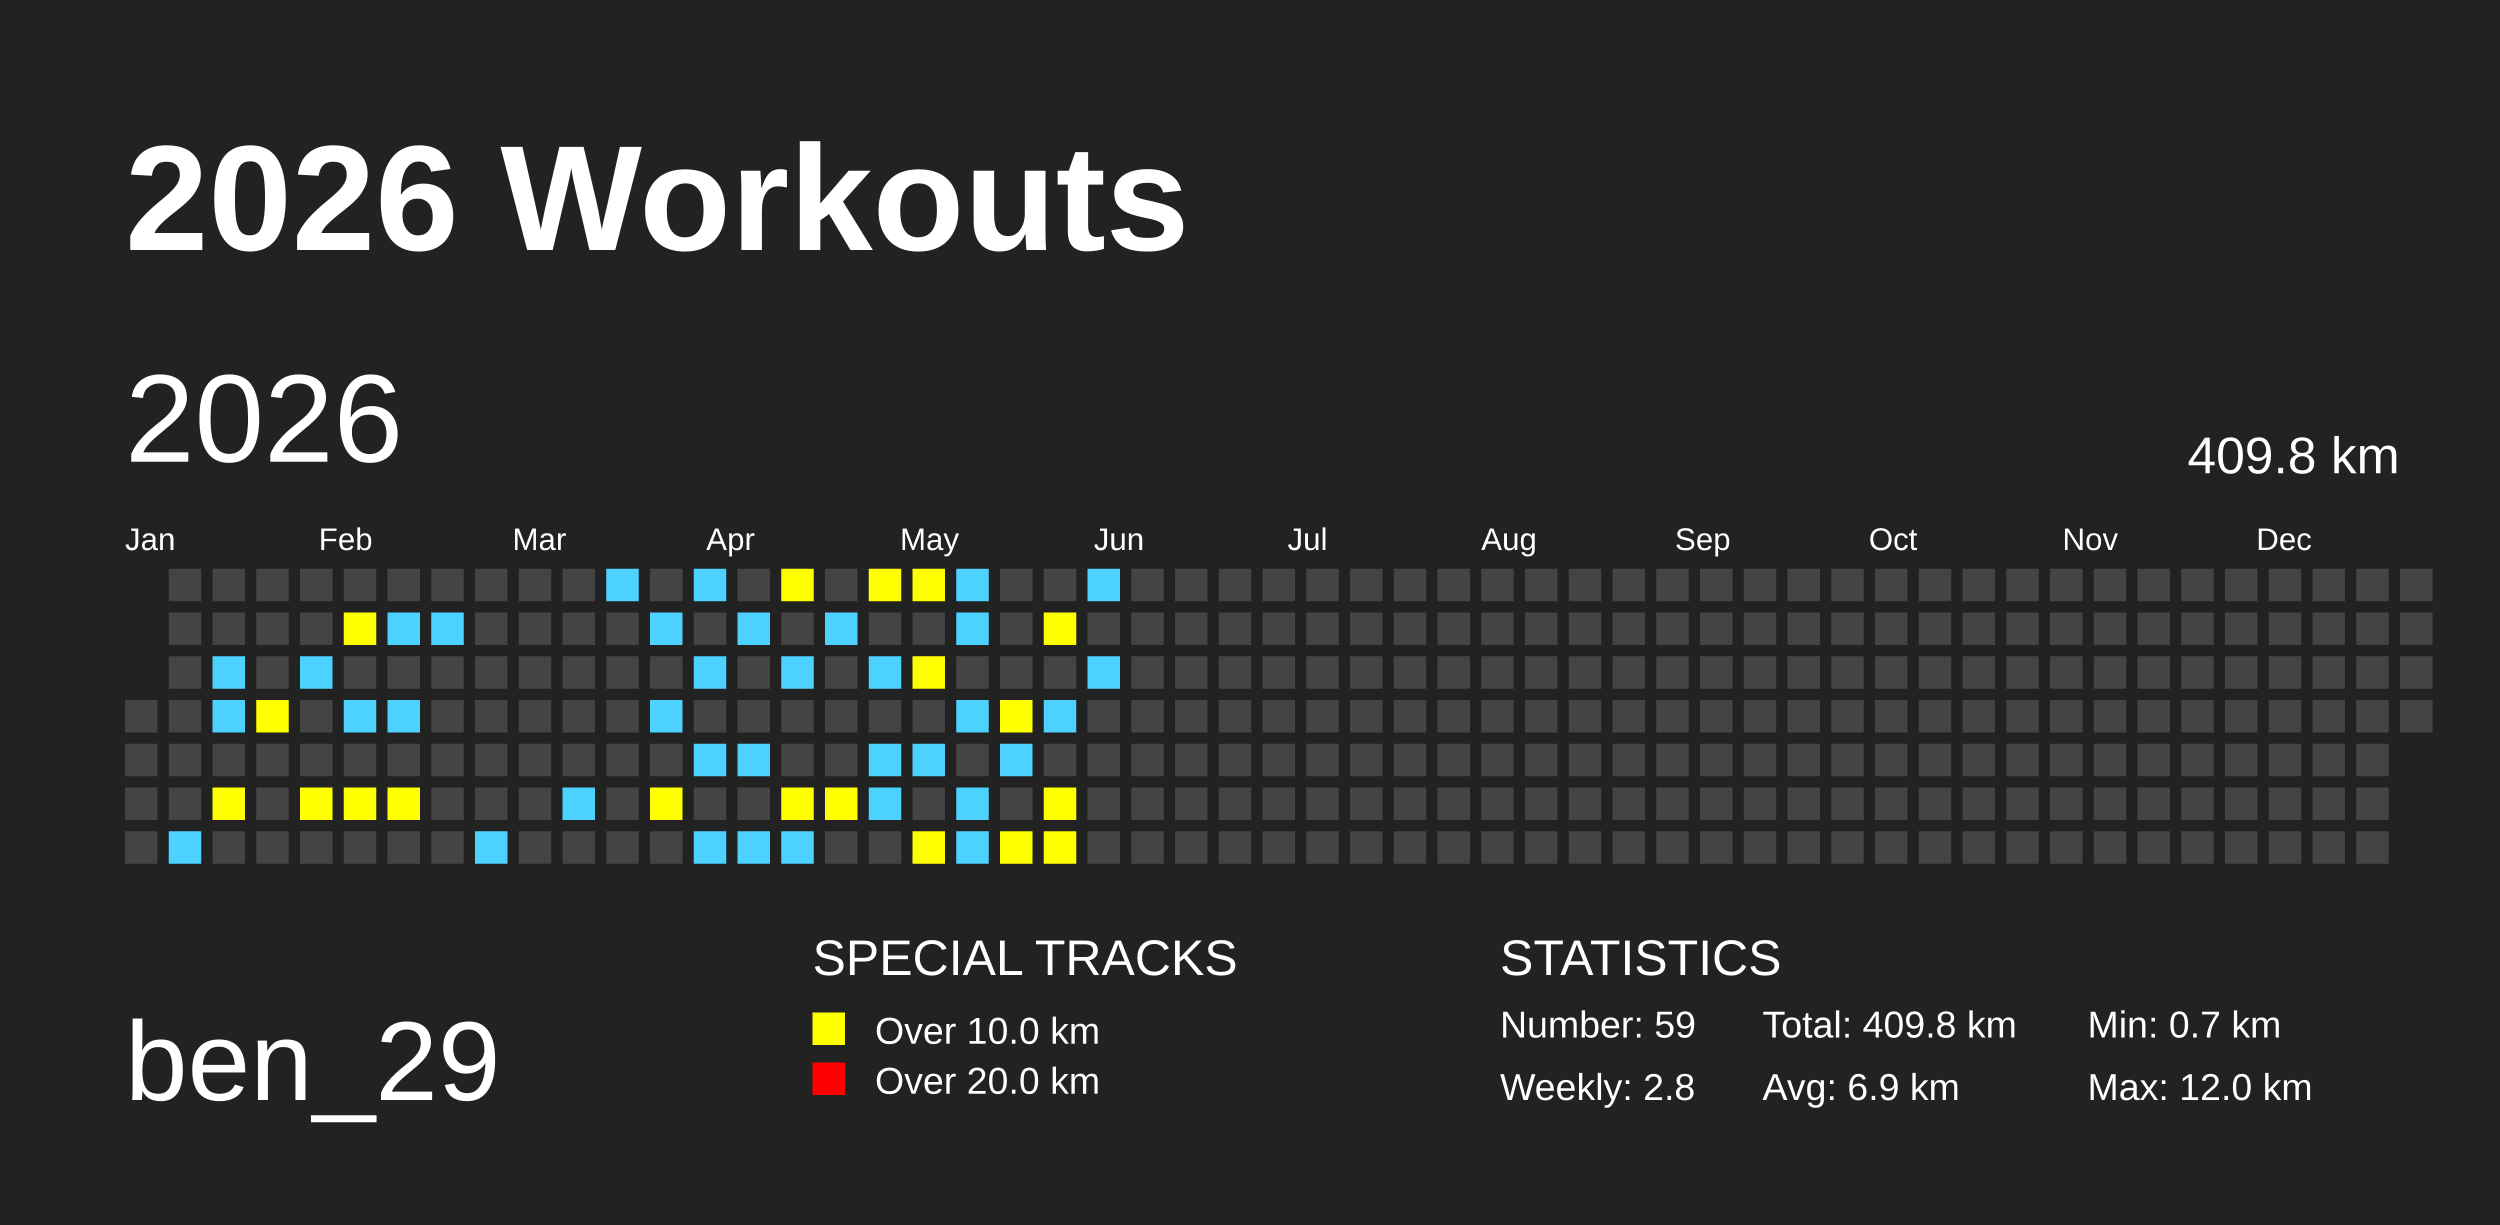
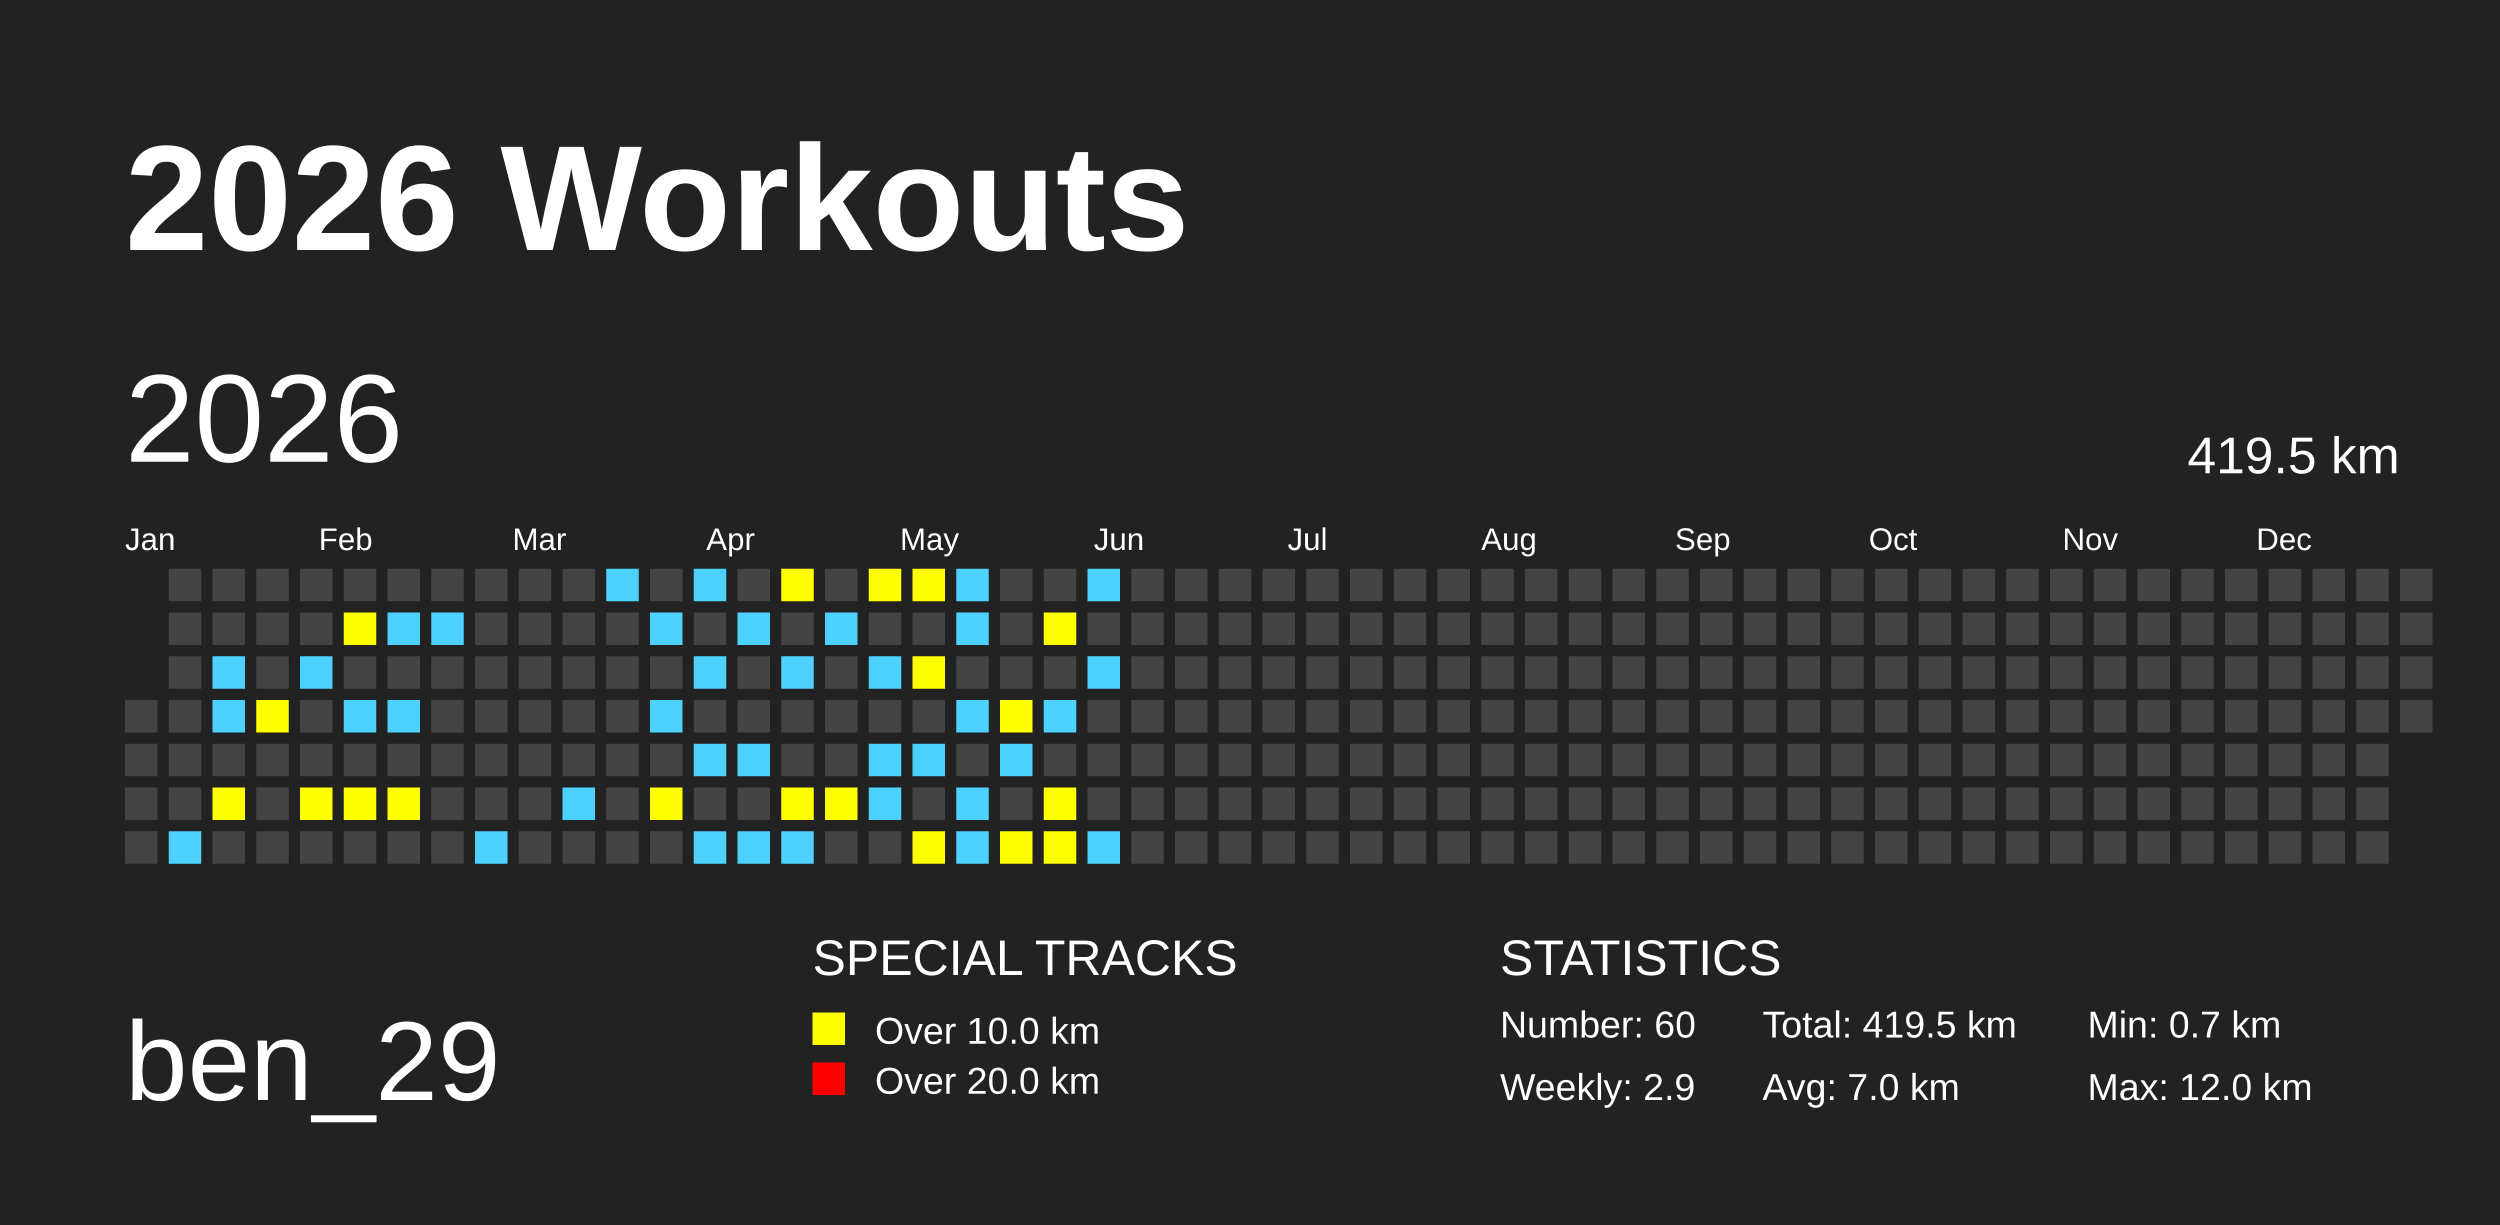
<svg xmlns="http://www.w3.org/2000/svg" baseProfile="full" height="98mm" version="1.1" viewBox="0,0,200,98" width="200mm">
  <defs />
  <rect fill="#222222" height="98" width="200" x="0" y="0" />
  <text fill="#FFFFFF" style="font-size:12px; font-family:Arial; font-weight:bold;" x="10" y="20">2026 Workouts</text>
  <text fill="#FFFFFF" style="font-size:9px; font-family:Arial" x="10" y="88">ben_29</text>
  <text fill="#FFFFFF" style="font-size:4px; font-family:Arial" x="65" y="78">SPECIAL TRACKS</text>
  <rect fill="yellow" height="2.6" width="2.6" x="65" y="81" />
  <text fill="#FFFFFF" style="font-size:3px; font-family:Arial" x="70" y="83.5">Over 10.0 km</text>
  <rect fill="red" height="2.6" width="2.6" x="65" y="85" />
  <text fill="#FFFFFF" style="font-size:3px; font-family:Arial" x="70" y="87.5">Over 20.0 km</text>
  <text fill="#FFFFFF" style="font-size:4px; font-family:Arial" x="120" y="78">STATISTICS</text>
-   <text fill="#FFFFFF" style="font-size:3px; font-family:Arial" x="120" y="83">Number: 59</text>
-   <text fill="#FFFFFF" style="font-size:3px; font-family:Arial" x="120" y="88">Weekly: 2.8</text>
-   <text fill="#FFFFFF" style="font-size:3px; font-family:Arial" x="141" y="83">Total: 409.8 km</text>
-   <text fill="#FFFFFF" style="font-size:3px; font-family:Arial" x="141" y="88">Avg: 6.9 km</text>
+   <text fill="#FFFFFF" style="font-size:3px; font-family:Arial" x="120" y="83">Number: 60</text>
+   <text fill="#FFFFFF" style="font-size:3px; font-family:Arial" x="120" y="88">Weekly: 2.9</text>
+   <text fill="#FFFFFF" style="font-size:3px; font-family:Arial" x="141" y="83">Total: 419.5 km</text>
+   <text fill="#FFFFFF" style="font-size:3px; font-family:Arial" x="141" y="88">Avg: 7.0 km</text>
  <text fill="#FFFFFF" style="font-size:3px; font-family:Arial" x="167" y="83">Min: 0.7 km</text>
  <text fill="#FFFFFF" style="font-size:3px; font-family:Arial" x="167" y="88">Max: 12.0 km</text>
  <text dominant-baseline="hanging" fill="#FFFFFF" style="font-size:10.0px; font-family:Arial;" x="10" y="30">2026</text>
-   <text dominant-baseline="hanging" fill="#FFFFFF" style="font-size:4.125px; font-family:Arial;" x="175" y="35">409.8 km</text>
+   <text dominant-baseline="hanging" fill="#FFFFFF" style="font-size:4.125px; font-family:Arial;" x="175" y="35">419.5 km</text>
  <text fill="#FFFFFF" style="font-size:2.5px; font-family:Arial" x="10.0" y="44">Jan</text>
  <text fill="#FFFFFF" style="font-size:2.5px; font-family:Arial" x="25.5" y="44">Feb</text>
  <text fill="#FFFFFF" style="font-size:2.5px; font-family:Arial" x="41.0" y="44">Mar</text>
  <text fill="#FFFFFF" style="font-size:2.5px; font-family:Arial" x="56.5" y="44">Apr</text>
  <text fill="#FFFFFF" style="font-size:2.5px; font-family:Arial" x="72.0" y="44">May</text>
  <text fill="#FFFFFF" style="font-size:2.5px; font-family:Arial" x="87.5" y="44">Jun</text>
  <text fill="#FFFFFF" style="font-size:2.5px; font-family:Arial" x="103.0" y="44">Jul</text>
  <text fill="#FFFFFF" style="font-size:2.5px; font-family:Arial" x="118.5" y="44">Aug</text>
  <text fill="#FFFFFF" style="font-size:2.5px; font-family:Arial" x="134.0" y="44">Sep</text>
  <text fill="#FFFFFF" style="font-size:2.5px; font-family:Arial" x="149.5" y="44">Oct</text>
  <text fill="#FFFFFF" style="font-size:2.5px; font-family:Arial" x="165.0" y="44">Nov</text>
  <text fill="#FFFFFF" style="font-size:2.5px; font-family:Arial" x="180.5" y="44">Dec</text>
  <rect fill="#444444" height="2.6" width="2.6" x="10.0" y="56.0" />
  <rect fill="#444444" height="2.6" width="2.6" x="10.0" y="59.5" />
  <rect fill="#444444" height="2.6" width="2.6" x="10.0" y="63.0" />
  <rect fill="#444444" height="2.6" width="2.6" x="10.0" y="66.5" />
  <rect fill="#444444" height="2.6" width="2.6" x="13.5" y="45.5" />
  <rect fill="#444444" height="2.6" width="2.6" x="13.5" y="49.0" />
  <rect fill="#444444" height="2.6" width="2.6" x="13.5" y="52.5" />
  <rect fill="#444444" height="2.6" width="2.6" x="13.5" y="56.0" />
  <rect fill="#444444" height="2.6" width="2.6" x="13.5" y="59.5" />
  <rect fill="#444444" height="2.6" width="2.6" x="13.5" y="63.0" />
  <rect fill="#4DD2FF" height="2.6" width="2.6" x="13.5" y="66.5" />
  <rect fill="#444444" height="2.6" width="2.6" x="17.0" y="45.5" />
  <rect fill="#444444" height="2.6" width="2.6" x="17.0" y="49.0" />
  <rect fill="#4DD2FF" height="2.6" width="2.6" x="17.0" y="52.5" />
  <rect fill="#4DD2FF" height="2.6" width="2.6" x="17.0" y="56.0" />
  <rect fill="#444444" height="2.6" width="2.6" x="17.0" y="59.5" />
  <rect fill="yellow" height="2.6" width="2.6" x="17.0" y="63.0" />
  <rect fill="#444444" height="2.6" width="2.6" x="17.0" y="66.5" />
  <rect fill="#444444" height="2.6" width="2.6" x="20.5" y="45.5" />
  <rect fill="#444444" height="2.6" width="2.6" x="20.5" y="49.0" />
  <rect fill="#444444" height="2.6" width="2.6" x="20.5" y="52.5" />
  <rect fill="yellow" height="2.6" width="2.6" x="20.5" y="56.0" />
  <rect fill="#444444" height="2.6" width="2.6" x="20.5" y="59.5" />
  <rect fill="#444444" height="2.6" width="2.6" x="20.5" y="63.0" />
  <rect fill="#444444" height="2.6" width="2.6" x="20.5" y="66.5" />
  <rect fill="#444444" height="2.6" width="2.6" x="24.0" y="45.5" />
  <rect fill="#444444" height="2.6" width="2.6" x="24.0" y="49.0" />
  <rect fill="#4DD2FF" height="2.6" width="2.6" x="24.0" y="52.5" />
  <rect fill="#444444" height="2.6" width="2.6" x="24.0" y="56.0" />
  <rect fill="#444444" height="2.6" width="2.6" x="24.0" y="59.5" />
  <rect fill="yellow" height="2.6" width="2.6" x="24.0" y="63.0" />
  <rect fill="#444444" height="2.6" width="2.6" x="24.0" y="66.5" />
  <rect fill="#444444" height="2.6" width="2.6" x="27.5" y="45.5" />
  <rect fill="yellow" height="2.6" width="2.6" x="27.5" y="49.0" />
  <rect fill="#444444" height="2.6" width="2.6" x="27.5" y="52.5" />
  <rect fill="#4DD2FF" height="2.6" width="2.6" x="27.5" y="56.0" />
  <rect fill="#444444" height="2.6" width="2.6" x="27.5" y="59.5" />
  <rect fill="yellow" height="2.6" width="2.6" x="27.5" y="63.0" />
  <rect fill="#444444" height="2.6" width="2.6" x="27.5" y="66.5" />
  <rect fill="#444444" height="2.6" width="2.6" x="31.0" y="45.5" />
  <rect fill="#4DD2FF" height="2.6" width="2.6" x="31.0" y="49.0" />
  <rect fill="#444444" height="2.6" width="2.6" x="31.0" y="52.5" />
  <rect fill="#4DD2FF" height="2.6" width="2.6" x="31.0" y="56.0" />
  <rect fill="#444444" height="2.6" width="2.6" x="31.0" y="59.5" />
  <rect fill="yellow" height="2.6" width="2.6" x="31.0" y="63.0" />
  <rect fill="#444444" height="2.6" width="2.6" x="31.0" y="66.5" />
  <rect fill="#444444" height="2.6" width="2.6" x="34.5" y="45.5" />
  <rect fill="#4DD2FF" height="2.6" width="2.6" x="34.5" y="49.0" />
  <rect fill="#444444" height="2.6" width="2.6" x="34.5" y="52.5" />
  <rect fill="#444444" height="2.6" width="2.6" x="34.5" y="56.0" />
  <rect fill="#444444" height="2.6" width="2.6" x="34.5" y="59.5" />
  <rect fill="#444444" height="2.6" width="2.6" x="34.5" y="63.0" />
  <rect fill="#444444" height="2.6" width="2.6" x="34.5" y="66.5" />
  <rect fill="#444444" height="2.6" width="2.6" x="38.0" y="45.5" />
  <rect fill="#444444" height="2.6" width="2.6" x="38.0" y="49.0" />
  <rect fill="#444444" height="2.6" width="2.6" x="38.0" y="52.5" />
  <rect fill="#444444" height="2.6" width="2.6" x="38.0" y="56.0" />
  <rect fill="#444444" height="2.6" width="2.6" x="38.0" y="59.5" />
  <rect fill="#444444" height="2.6" width="2.6" x="38.0" y="63.0" />
  <rect fill="#4DD2FF" height="2.6" width="2.6" x="38.0" y="66.5" />
  <rect fill="#444444" height="2.6" width="2.6" x="41.5" y="45.5" />
  <rect fill="#444444" height="2.6" width="2.6" x="41.5" y="49.0" />
  <rect fill="#444444" height="2.6" width="2.6" x="41.5" y="52.5" />
  <rect fill="#444444" height="2.6" width="2.6" x="41.5" y="56.0" />
  <rect fill="#444444" height="2.6" width="2.6" x="41.5" y="59.5" />
  <rect fill="#444444" height="2.6" width="2.6" x="41.5" y="63.0" />
  <rect fill="#444444" height="2.6" width="2.6" x="41.5" y="66.5" />
  <rect fill="#444444" height="2.6" width="2.6" x="45.0" y="45.5" />
  <rect fill="#444444" height="2.6" width="2.6" x="45.0" y="49.0" />
  <rect fill="#444444" height="2.6" width="2.6" x="45.0" y="52.5" />
  <rect fill="#444444" height="2.6" width="2.6" x="45.0" y="56.0" />
  <rect fill="#444444" height="2.6" width="2.6" x="45.0" y="59.5" />
  <rect fill="#4DD2FF" height="2.6" width="2.6" x="45.0" y="63.0" />
  <rect fill="#444444" height="2.6" width="2.6" x="45.0" y="66.5" />
  <rect fill="#4DD2FF" height="2.6" width="2.6" x="48.5" y="45.5" />
  <rect fill="#444444" height="2.6" width="2.6" x="48.5" y="49.0" />
  <rect fill="#444444" height="2.6" width="2.6" x="48.5" y="52.5" />
  <rect fill="#444444" height="2.6" width="2.6" x="48.5" y="56.0" />
  <rect fill="#444444" height="2.6" width="2.6" x="48.5" y="59.5" />
  <rect fill="#444444" height="2.6" width="2.6" x="48.5" y="63.0" />
  <rect fill="#444444" height="2.6" width="2.6" x="48.5" y="66.5" />
  <rect fill="#444444" height="2.6" width="2.6" x="52.0" y="45.5" />
  <rect fill="#4DD2FF" height="2.6" width="2.6" x="52.0" y="49.0" />
  <rect fill="#444444" height="2.6" width="2.6" x="52.0" y="52.5" />
  <rect fill="#4DD2FF" height="2.6" width="2.6" x="52.0" y="56.0" />
  <rect fill="#444444" height="2.6" width="2.6" x="52.0" y="59.5" />
  <rect fill="yellow" height="2.6" width="2.6" x="52.0" y="63.0" />
  <rect fill="#444444" height="2.6" width="2.6" x="52.0" y="66.5" />
  <rect fill="#4DD2FF" height="2.6" width="2.6" x="55.5" y="45.5" />
  <rect fill="#444444" height="2.6" width="2.6" x="55.5" y="49.0" />
  <rect fill="#4DD2FF" height="2.6" width="2.6" x="55.5" y="52.5" />
  <rect fill="#444444" height="2.6" width="2.6" x="55.5" y="56.0" />
  <rect fill="#4DD2FF" height="2.6" width="2.6" x="55.5" y="59.5" />
  <rect fill="#444444" height="2.6" width="2.6" x="55.5" y="63.0" />
  <rect fill="#4DD2FF" height="2.6" width="2.6" x="55.5" y="66.5" />
  <rect fill="#444444" height="2.6" width="2.6" x="59.0" y="45.5" />
  <rect fill="#4DD2FF" height="2.6" width="2.6" x="59.0" y="49.0" />
  <rect fill="#444444" height="2.6" width="2.6" x="59.0" y="52.5" />
  <rect fill="#444444" height="2.6" width="2.6" x="59.0" y="56.0" />
  <rect fill="#4DD2FF" height="2.6" width="2.6" x="59.0" y="59.5" />
  <rect fill="#444444" height="2.6" width="2.6" x="59.0" y="63.0" />
  <rect fill="#4DD2FF" height="2.6" width="2.6" x="59.0" y="66.5" />
  <rect fill="yellow" height="2.6" width="2.6" x="62.5" y="45.5" />
  <rect fill="#444444" height="2.6" width="2.6" x="62.5" y="49.0" />
  <rect fill="#4DD2FF" height="2.6" width="2.6" x="62.5" y="52.5" />
  <rect fill="#444444" height="2.6" width="2.6" x="62.5" y="56.0" />
  <rect fill="#444444" height="2.6" width="2.6" x="62.5" y="59.5" />
  <rect fill="yellow" height="2.6" width="2.6" x="62.5" y="63.0" />
  <rect fill="#4DD2FF" height="2.6" width="2.6" x="62.5" y="66.5" />
  <rect fill="#444444" height="2.6" width="2.6" x="66.0" y="45.5" />
  <rect fill="#4DD2FF" height="2.6" width="2.6" x="66.0" y="49.0" />
  <rect fill="#444444" height="2.6" width="2.6" x="66.0" y="52.5" />
  <rect fill="#444444" height="2.6" width="2.6" x="66.0" y="56.0" />
  <rect fill="#444444" height="2.6" width="2.6" x="66.0" y="59.5" />
  <rect fill="yellow" height="2.6" width="2.6" x="66.0" y="63.0" />
  <rect fill="#444444" height="2.6" width="2.6" x="66.0" y="66.5" />
  <rect fill="yellow" height="2.6" width="2.6" x="69.5" y="45.5" />
  <rect fill="#444444" height="2.6" width="2.6" x="69.5" y="49.0" />
  <rect fill="#4DD2FF" height="2.6" width="2.6" x="69.5" y="52.5" />
  <rect fill="#444444" height="2.6" width="2.6" x="69.5" y="56.0" />
  <rect fill="#4DD2FF" height="2.6" width="2.6" x="69.5" y="59.5" />
  <rect fill="#4DD2FF" height="2.6" width="2.6" x="69.5" y="63.0" />
  <rect fill="#444444" height="2.6" width="2.6" x="69.5" y="66.5" />
  <rect fill="yellow" height="2.6" width="2.6" x="73.0" y="45.5" />
  <rect fill="#444444" height="2.6" width="2.6" x="73.0" y="49.0" />
  <rect fill="yellow" height="2.6" width="2.6" x="73.0" y="52.5" />
  <rect fill="#444444" height="2.6" width="2.6" x="73.0" y="56.0" />
  <rect fill="#4DD2FF" height="2.6" width="2.6" x="73.0" y="59.5" />
  <rect fill="#444444" height="2.6" width="2.6" x="73.0" y="63.0" />
  <rect fill="yellow" height="2.6" width="2.6" x="73.0" y="66.5" />
  <rect fill="#4DD2FF" height="2.6" width="2.6" x="76.5" y="45.5" />
  <rect fill="#4DD2FF" height="2.6" width="2.6" x="76.5" y="49.0" />
  <rect fill="#444444" height="2.6" width="2.6" x="76.5" y="52.5" />
  <rect fill="#4DD2FF" height="2.6" width="2.6" x="76.5" y="56.0" />
  <rect fill="#444444" height="2.6" width="2.6" x="76.5" y="59.5" />
  <rect fill="#4DD2FF" height="2.6" width="2.6" x="76.5" y="63.0" />
  <rect fill="#4DD2FF" height="2.6" width="2.6" x="76.5" y="66.5" />
  <rect fill="#444444" height="2.6" width="2.6" x="80.0" y="45.5" />
  <rect fill="#444444" height="2.6" width="2.6" x="80.0" y="49.0" />
  <rect fill="#444444" height="2.6" width="2.6" x="80.0" y="52.5" />
  <rect fill="yellow" height="2.6" width="2.6" x="80.0" y="56.0" />
  <rect fill="#4DD2FF" height="2.6" width="2.6" x="80.0" y="59.5" />
  <rect fill="#444444" height="2.6" width="2.6" x="80.0" y="63.0" />
  <rect fill="yellow" height="2.6" width="2.6" x="80.0" y="66.5" />
  <rect fill="#444444" height="2.6" width="2.6" x="83.5" y="45.5" />
  <rect fill="yellow" height="2.6" width="2.6" x="83.5" y="49.0" />
  <rect fill="#444444" height="2.6" width="2.6" x="83.5" y="52.5" />
  <rect fill="#4DD2FF" height="2.6" width="2.6" x="83.5" y="56.0" />
  <rect fill="#444444" height="2.6" width="2.6" x="83.5" y="59.5" />
  <rect fill="yellow" height="2.6" width="2.6" x="83.5" y="63.0" />
  <rect fill="yellow" height="2.6" width="2.6" x="83.5" y="66.5" />
  <rect fill="#4DD2FF" height="2.6" width="2.6" x="87.0" y="45.5" />
  <rect fill="#444444" height="2.6" width="2.6" x="87.0" y="49.0" />
  <rect fill="#4DD2FF" height="2.6" width="2.6" x="87.0" y="52.5" />
  <rect fill="#444444" height="2.6" width="2.6" x="87.0" y="56.0" />
  <rect fill="#444444" height="2.6" width="2.6" x="87.0" y="59.5" />
  <rect fill="#444444" height="2.6" width="2.6" x="87.0" y="63.0" />
-   <rect fill="#444444" height="2.6" width="2.6" x="87.0" y="66.5" />
+   <rect fill="#4DD2FF" height="2.6" width="2.6" x="87.0" y="66.5" />
  <rect fill="#444444" height="2.6" width="2.6" x="90.5" y="45.5" />
  <rect fill="#444444" height="2.6" width="2.6" x="90.5" y="49.0" />
  <rect fill="#444444" height="2.6" width="2.6" x="90.5" y="52.5" />
  <rect fill="#444444" height="2.6" width="2.6" x="90.5" y="56.0" />
  <rect fill="#444444" height="2.6" width="2.6" x="90.5" y="59.5" />
  <rect fill="#444444" height="2.6" width="2.6" x="90.5" y="63.0" />
  <rect fill="#444444" height="2.6" width="2.6" x="90.5" y="66.5" />
  <rect fill="#444444" height="2.6" width="2.6" x="94.0" y="45.5" />
  <rect fill="#444444" height="2.6" width="2.6" x="94.0" y="49.0" />
  <rect fill="#444444" height="2.6" width="2.6" x="94.0" y="52.5" />
  <rect fill="#444444" height="2.6" width="2.6" x="94.0" y="56.0" />
  <rect fill="#444444" height="2.6" width="2.6" x="94.0" y="59.5" />
  <rect fill="#444444" height="2.6" width="2.6" x="94.0" y="63.0" />
  <rect fill="#444444" height="2.6" width="2.6" x="94.0" y="66.5" />
  <rect fill="#444444" height="2.6" width="2.6" x="97.5" y="45.5" />
  <rect fill="#444444" height="2.6" width="2.6" x="97.5" y="49.0" />
  <rect fill="#444444" height="2.6" width="2.6" x="97.5" y="52.5" />
  <rect fill="#444444" height="2.6" width="2.6" x="97.5" y="56.0" />
  <rect fill="#444444" height="2.6" width="2.6" x="97.5" y="59.5" />
  <rect fill="#444444" height="2.6" width="2.6" x="97.5" y="63.0" />
  <rect fill="#444444" height="2.6" width="2.6" x="97.5" y="66.5" />
  <rect fill="#444444" height="2.6" width="2.6" x="101.0" y="45.5" />
  <rect fill="#444444" height="2.6" width="2.6" x="101.0" y="49.0" />
  <rect fill="#444444" height="2.6" width="2.6" x="101.0" y="52.5" />
  <rect fill="#444444" height="2.6" width="2.6" x="101.0" y="56.0" />
  <rect fill="#444444" height="2.6" width="2.6" x="101.0" y="59.5" />
  <rect fill="#444444" height="2.6" width="2.6" x="101.0" y="63.0" />
  <rect fill="#444444" height="2.6" width="2.6" x="101.0" y="66.5" />
  <rect fill="#444444" height="2.6" width="2.6" x="104.5" y="45.5" />
  <rect fill="#444444" height="2.6" width="2.6" x="104.5" y="49.0" />
  <rect fill="#444444" height="2.6" width="2.6" x="104.5" y="52.5" />
  <rect fill="#444444" height="2.6" width="2.6" x="104.5" y="56.0" />
  <rect fill="#444444" height="2.6" width="2.6" x="104.5" y="59.5" />
  <rect fill="#444444" height="2.6" width="2.6" x="104.5" y="63.0" />
  <rect fill="#444444" height="2.6" width="2.6" x="104.5" y="66.5" />
  <rect fill="#444444" height="2.6" width="2.6" x="108.0" y="45.5" />
  <rect fill="#444444" height="2.6" width="2.6" x="108.0" y="49.0" />
  <rect fill="#444444" height="2.6" width="2.6" x="108.0" y="52.5" />
  <rect fill="#444444" height="2.6" width="2.6" x="108.0" y="56.0" />
  <rect fill="#444444" height="2.6" width="2.6" x="108.0" y="59.5" />
  <rect fill="#444444" height="2.6" width="2.6" x="108.0" y="63.0" />
  <rect fill="#444444" height="2.6" width="2.6" x="108.0" y="66.5" />
  <rect fill="#444444" height="2.6" width="2.6" x="111.5" y="45.5" />
  <rect fill="#444444" height="2.6" width="2.6" x="111.5" y="49.0" />
  <rect fill="#444444" height="2.6" width="2.6" x="111.5" y="52.5" />
  <rect fill="#444444" height="2.6" width="2.6" x="111.5" y="56.0" />
  <rect fill="#444444" height="2.6" width="2.6" x="111.5" y="59.5" />
  <rect fill="#444444" height="2.6" width="2.6" x="111.5" y="63.0" />
  <rect fill="#444444" height="2.6" width="2.6" x="111.5" y="66.5" />
  <rect fill="#444444" height="2.6" width="2.6" x="115.0" y="45.5" />
  <rect fill="#444444" height="2.6" width="2.6" x="115.0" y="49.0" />
  <rect fill="#444444" height="2.6" width="2.6" x="115.0" y="52.5" />
  <rect fill="#444444" height="2.6" width="2.6" x="115.0" y="56.0" />
  <rect fill="#444444" height="2.6" width="2.6" x="115.0" y="59.5" />
  <rect fill="#444444" height="2.6" width="2.6" x="115.0" y="63.0" />
  <rect fill="#444444" height="2.6" width="2.6" x="115.0" y="66.5" />
  <rect fill="#444444" height="2.6" width="2.6" x="118.5" y="45.5" />
  <rect fill="#444444" height="2.6" width="2.6" x="118.5" y="49.0" />
  <rect fill="#444444" height="2.6" width="2.6" x="118.5" y="52.5" />
  <rect fill="#444444" height="2.6" width="2.6" x="118.5" y="56.0" />
  <rect fill="#444444" height="2.6" width="2.6" x="118.5" y="59.5" />
  <rect fill="#444444" height="2.6" width="2.6" x="118.5" y="63.0" />
  <rect fill="#444444" height="2.6" width="2.6" x="118.5" y="66.5" />
  <rect fill="#444444" height="2.6" width="2.6" x="122.0" y="45.5" />
  <rect fill="#444444" height="2.6" width="2.6" x="122.0" y="49.0" />
  <rect fill="#444444" height="2.6" width="2.6" x="122.0" y="52.5" />
  <rect fill="#444444" height="2.6" width="2.6" x="122.0" y="56.0" />
  <rect fill="#444444" height="2.6" width="2.6" x="122.0" y="59.5" />
  <rect fill="#444444" height="2.6" width="2.6" x="122.0" y="63.0" />
  <rect fill="#444444" height="2.6" width="2.6" x="122.0" y="66.5" />
  <rect fill="#444444" height="2.6" width="2.6" x="125.5" y="45.5" />
  <rect fill="#444444" height="2.6" width="2.6" x="125.5" y="49.0" />
  <rect fill="#444444" height="2.6" width="2.6" x="125.5" y="52.5" />
  <rect fill="#444444" height="2.6" width="2.6" x="125.5" y="56.0" />
  <rect fill="#444444" height="2.6" width="2.6" x="125.5" y="59.5" />
  <rect fill="#444444" height="2.6" width="2.6" x="125.5" y="63.0" />
  <rect fill="#444444" height="2.6" width="2.6" x="125.5" y="66.5" />
  <rect fill="#444444" height="2.6" width="2.6" x="129.0" y="45.5" />
  <rect fill="#444444" height="2.6" width="2.6" x="129.0" y="49.0" />
  <rect fill="#444444" height="2.6" width="2.6" x="129.0" y="52.5" />
  <rect fill="#444444" height="2.6" width="2.6" x="129.0" y="56.0" />
  <rect fill="#444444" height="2.6" width="2.6" x="129.0" y="59.5" />
  <rect fill="#444444" height="2.6" width="2.6" x="129.0" y="63.0" />
  <rect fill="#444444" height="2.6" width="2.6" x="129.0" y="66.5" />
  <rect fill="#444444" height="2.6" width="2.6" x="132.5" y="45.5" />
  <rect fill="#444444" height="2.6" width="2.6" x="132.5" y="49.0" />
  <rect fill="#444444" height="2.6" width="2.6" x="132.5" y="52.5" />
  <rect fill="#444444" height="2.6" width="2.6" x="132.5" y="56.0" />
  <rect fill="#444444" height="2.6" width="2.6" x="132.5" y="59.5" />
  <rect fill="#444444" height="2.6" width="2.6" x="132.5" y="63.0" />
  <rect fill="#444444" height="2.6" width="2.6" x="132.5" y="66.5" />
  <rect fill="#444444" height="2.6" width="2.6" x="136.0" y="45.5" />
  <rect fill="#444444" height="2.6" width="2.6" x="136.0" y="49.0" />
  <rect fill="#444444" height="2.6" width="2.6" x="136.0" y="52.5" />
  <rect fill="#444444" height="2.6" width="2.6" x="136.0" y="56.0" />
  <rect fill="#444444" height="2.6" width="2.6" x="136.0" y="59.5" />
  <rect fill="#444444" height="2.6" width="2.6" x="136.0" y="63.0" />
  <rect fill="#444444" height="2.6" width="2.6" x="136.0" y="66.5" />
  <rect fill="#444444" height="2.6" width="2.6" x="139.5" y="45.5" />
  <rect fill="#444444" height="2.6" width="2.6" x="139.5" y="49.0" />
  <rect fill="#444444" height="2.6" width="2.6" x="139.5" y="52.5" />
  <rect fill="#444444" height="2.6" width="2.6" x="139.5" y="56.0" />
  <rect fill="#444444" height="2.6" width="2.6" x="139.5" y="59.5" />
  <rect fill="#444444" height="2.6" width="2.6" x="139.5" y="63.0" />
  <rect fill="#444444" height="2.6" width="2.6" x="139.5" y="66.5" />
  <rect fill="#444444" height="2.6" width="2.6" x="143.0" y="45.5" />
  <rect fill="#444444" height="2.6" width="2.6" x="143.0" y="49.0" />
  <rect fill="#444444" height="2.6" width="2.6" x="143.0" y="52.5" />
  <rect fill="#444444" height="2.6" width="2.6" x="143.0" y="56.0" />
  <rect fill="#444444" height="2.6" width="2.6" x="143.0" y="59.5" />
  <rect fill="#444444" height="2.6" width="2.6" x="143.0" y="63.0" />
  <rect fill="#444444" height="2.6" width="2.6" x="143.0" y="66.5" />
  <rect fill="#444444" height="2.6" width="2.6" x="146.5" y="45.5" />
  <rect fill="#444444" height="2.6" width="2.6" x="146.5" y="49.0" />
  <rect fill="#444444" height="2.6" width="2.6" x="146.5" y="52.5" />
  <rect fill="#444444" height="2.6" width="2.6" x="146.5" y="56.0" />
  <rect fill="#444444" height="2.6" width="2.6" x="146.5" y="59.5" />
  <rect fill="#444444" height="2.6" width="2.6" x="146.5" y="63.0" />
  <rect fill="#444444" height="2.6" width="2.6" x="146.5" y="66.5" />
  <rect fill="#444444" height="2.6" width="2.6" x="150.0" y="45.5" />
  <rect fill="#444444" height="2.6" width="2.6" x="150.0" y="49.0" />
  <rect fill="#444444" height="2.6" width="2.6" x="150.0" y="52.5" />
  <rect fill="#444444" height="2.6" width="2.6" x="150.0" y="56.0" />
  <rect fill="#444444" height="2.6" width="2.6" x="150.0" y="59.5" />
  <rect fill="#444444" height="2.6" width="2.6" x="150.0" y="63.0" />
  <rect fill="#444444" height="2.6" width="2.6" x="150.0" y="66.5" />
  <rect fill="#444444" height="2.6" width="2.6" x="153.5" y="45.5" />
  <rect fill="#444444" height="2.6" width="2.6" x="153.5" y="49.0" />
  <rect fill="#444444" height="2.6" width="2.6" x="153.5" y="52.5" />
  <rect fill="#444444" height="2.6" width="2.6" x="153.5" y="56.0" />
  <rect fill="#444444" height="2.6" width="2.6" x="153.5" y="59.5" />
  <rect fill="#444444" height="2.6" width="2.6" x="153.5" y="63.0" />
  <rect fill="#444444" height="2.6" width="2.6" x="153.5" y="66.5" />
  <rect fill="#444444" height="2.6" width="2.6" x="157.0" y="45.5" />
  <rect fill="#444444" height="2.6" width="2.6" x="157.0" y="49.0" />
  <rect fill="#444444" height="2.6" width="2.6" x="157.0" y="52.5" />
  <rect fill="#444444" height="2.6" width="2.6" x="157.0" y="56.0" />
  <rect fill="#444444" height="2.6" width="2.6" x="157.0" y="59.5" />
  <rect fill="#444444" height="2.6" width="2.6" x="157.0" y="63.0" />
  <rect fill="#444444" height="2.6" width="2.6" x="157.0" y="66.5" />
  <rect fill="#444444" height="2.6" width="2.6" x="160.5" y="45.5" />
  <rect fill="#444444" height="2.6" width="2.6" x="160.5" y="49.0" />
  <rect fill="#444444" height="2.6" width="2.6" x="160.5" y="52.5" />
  <rect fill="#444444" height="2.6" width="2.6" x="160.5" y="56.0" />
  <rect fill="#444444" height="2.6" width="2.6" x="160.5" y="59.5" />
  <rect fill="#444444" height="2.6" width="2.6" x="160.5" y="63.0" />
  <rect fill="#444444" height="2.6" width="2.6" x="160.5" y="66.5" />
  <rect fill="#444444" height="2.6" width="2.6" x="164.0" y="45.5" />
  <rect fill="#444444" height="2.6" width="2.6" x="164.0" y="49.0" />
  <rect fill="#444444" height="2.6" width="2.6" x="164.0" y="52.5" />
  <rect fill="#444444" height="2.6" width="2.6" x="164.0" y="56.0" />
  <rect fill="#444444" height="2.6" width="2.6" x="164.0" y="59.5" />
  <rect fill="#444444" height="2.6" width="2.6" x="164.0" y="63.0" />
  <rect fill="#444444" height="2.6" width="2.6" x="164.0" y="66.5" />
  <rect fill="#444444" height="2.6" width="2.6" x="167.5" y="45.5" />
  <rect fill="#444444" height="2.6" width="2.6" x="167.5" y="49.0" />
  <rect fill="#444444" height="2.6" width="2.6" x="167.5" y="52.5" />
  <rect fill="#444444" height="2.6" width="2.6" x="167.5" y="56.0" />
  <rect fill="#444444" height="2.6" width="2.6" x="167.5" y="59.5" />
  <rect fill="#444444" height="2.6" width="2.6" x="167.5" y="63.0" />
  <rect fill="#444444" height="2.6" width="2.6" x="167.5" y="66.5" />
  <rect fill="#444444" height="2.6" width="2.6" x="171.0" y="45.5" />
  <rect fill="#444444" height="2.6" width="2.6" x="171.0" y="49.0" />
  <rect fill="#444444" height="2.6" width="2.6" x="171.0" y="52.5" />
  <rect fill="#444444" height="2.6" width="2.6" x="171.0" y="56.0" />
  <rect fill="#444444" height="2.6" width="2.6" x="171.0" y="59.5" />
  <rect fill="#444444" height="2.6" width="2.6" x="171.0" y="63.0" />
  <rect fill="#444444" height="2.6" width="2.6" x="171.0" y="66.5" />
  <rect fill="#444444" height="2.6" width="2.6" x="174.5" y="45.5" />
  <rect fill="#444444" height="2.6" width="2.6" x="174.5" y="49.0" />
  <rect fill="#444444" height="2.6" width="2.6" x="174.5" y="52.5" />
  <rect fill="#444444" height="2.6" width="2.6" x="174.5" y="56.0" />
  <rect fill="#444444" height="2.6" width="2.6" x="174.5" y="59.5" />
  <rect fill="#444444" height="2.6" width="2.6" x="174.5" y="63.0" />
  <rect fill="#444444" height="2.6" width="2.6" x="174.5" y="66.5" />
  <rect fill="#444444" height="2.6" width="2.6" x="178.0" y="45.5" />
  <rect fill="#444444" height="2.6" width="2.6" x="178.0" y="49.0" />
  <rect fill="#444444" height="2.6" width="2.6" x="178.0" y="52.5" />
  <rect fill="#444444" height="2.6" width="2.6" x="178.0" y="56.0" />
  <rect fill="#444444" height="2.6" width="2.6" x="178.0" y="59.5" />
  <rect fill="#444444" height="2.6" width="2.6" x="178.0" y="63.0" />
  <rect fill="#444444" height="2.6" width="2.6" x="178.0" y="66.5" />
  <rect fill="#444444" height="2.6" width="2.6" x="181.5" y="45.5" />
  <rect fill="#444444" height="2.6" width="2.6" x="181.5" y="49.0" />
  <rect fill="#444444" height="2.6" width="2.6" x="181.5" y="52.5" />
  <rect fill="#444444" height="2.6" width="2.6" x="181.5" y="56.0" />
  <rect fill="#444444" height="2.6" width="2.6" x="181.5" y="59.5" />
  <rect fill="#444444" height="2.6" width="2.6" x="181.5" y="63.0" />
  <rect fill="#444444" height="2.6" width="2.6" x="181.5" y="66.5" />
  <rect fill="#444444" height="2.6" width="2.6" x="185.0" y="45.5" />
  <rect fill="#444444" height="2.6" width="2.6" x="185.0" y="49.0" />
  <rect fill="#444444" height="2.6" width="2.6" x="185.0" y="52.5" />
  <rect fill="#444444" height="2.6" width="2.6" x="185.0" y="56.0" />
  <rect fill="#444444" height="2.6" width="2.6" x="185.0" y="59.5" />
  <rect fill="#444444" height="2.6" width="2.6" x="185.0" y="63.0" />
  <rect fill="#444444" height="2.6" width="2.6" x="185.0" y="66.5" />
  <rect fill="#444444" height="2.6" width="2.6" x="188.5" y="45.5" />
  <rect fill="#444444" height="2.6" width="2.6" x="188.5" y="49.0" />
  <rect fill="#444444" height="2.6" width="2.6" x="188.5" y="52.5" />
  <rect fill="#444444" height="2.6" width="2.6" x="188.5" y="56.0" />
  <rect fill="#444444" height="2.6" width="2.6" x="188.5" y="59.5" />
  <rect fill="#444444" height="2.6" width="2.6" x="188.5" y="63.0" />
  <rect fill="#444444" height="2.6" width="2.6" x="188.5" y="66.5" />
  <rect fill="#444444" height="2.6" width="2.6" x="192.0" y="45.5" />
  <rect fill="#444444" height="2.6" width="2.6" x="192.0" y="49.0" />
  <rect fill="#444444" height="2.6" width="2.6" x="192.0" y="52.5" />
  <rect fill="#444444" height="2.6" width="2.6" x="192.0" y="56.0" />
</svg>
